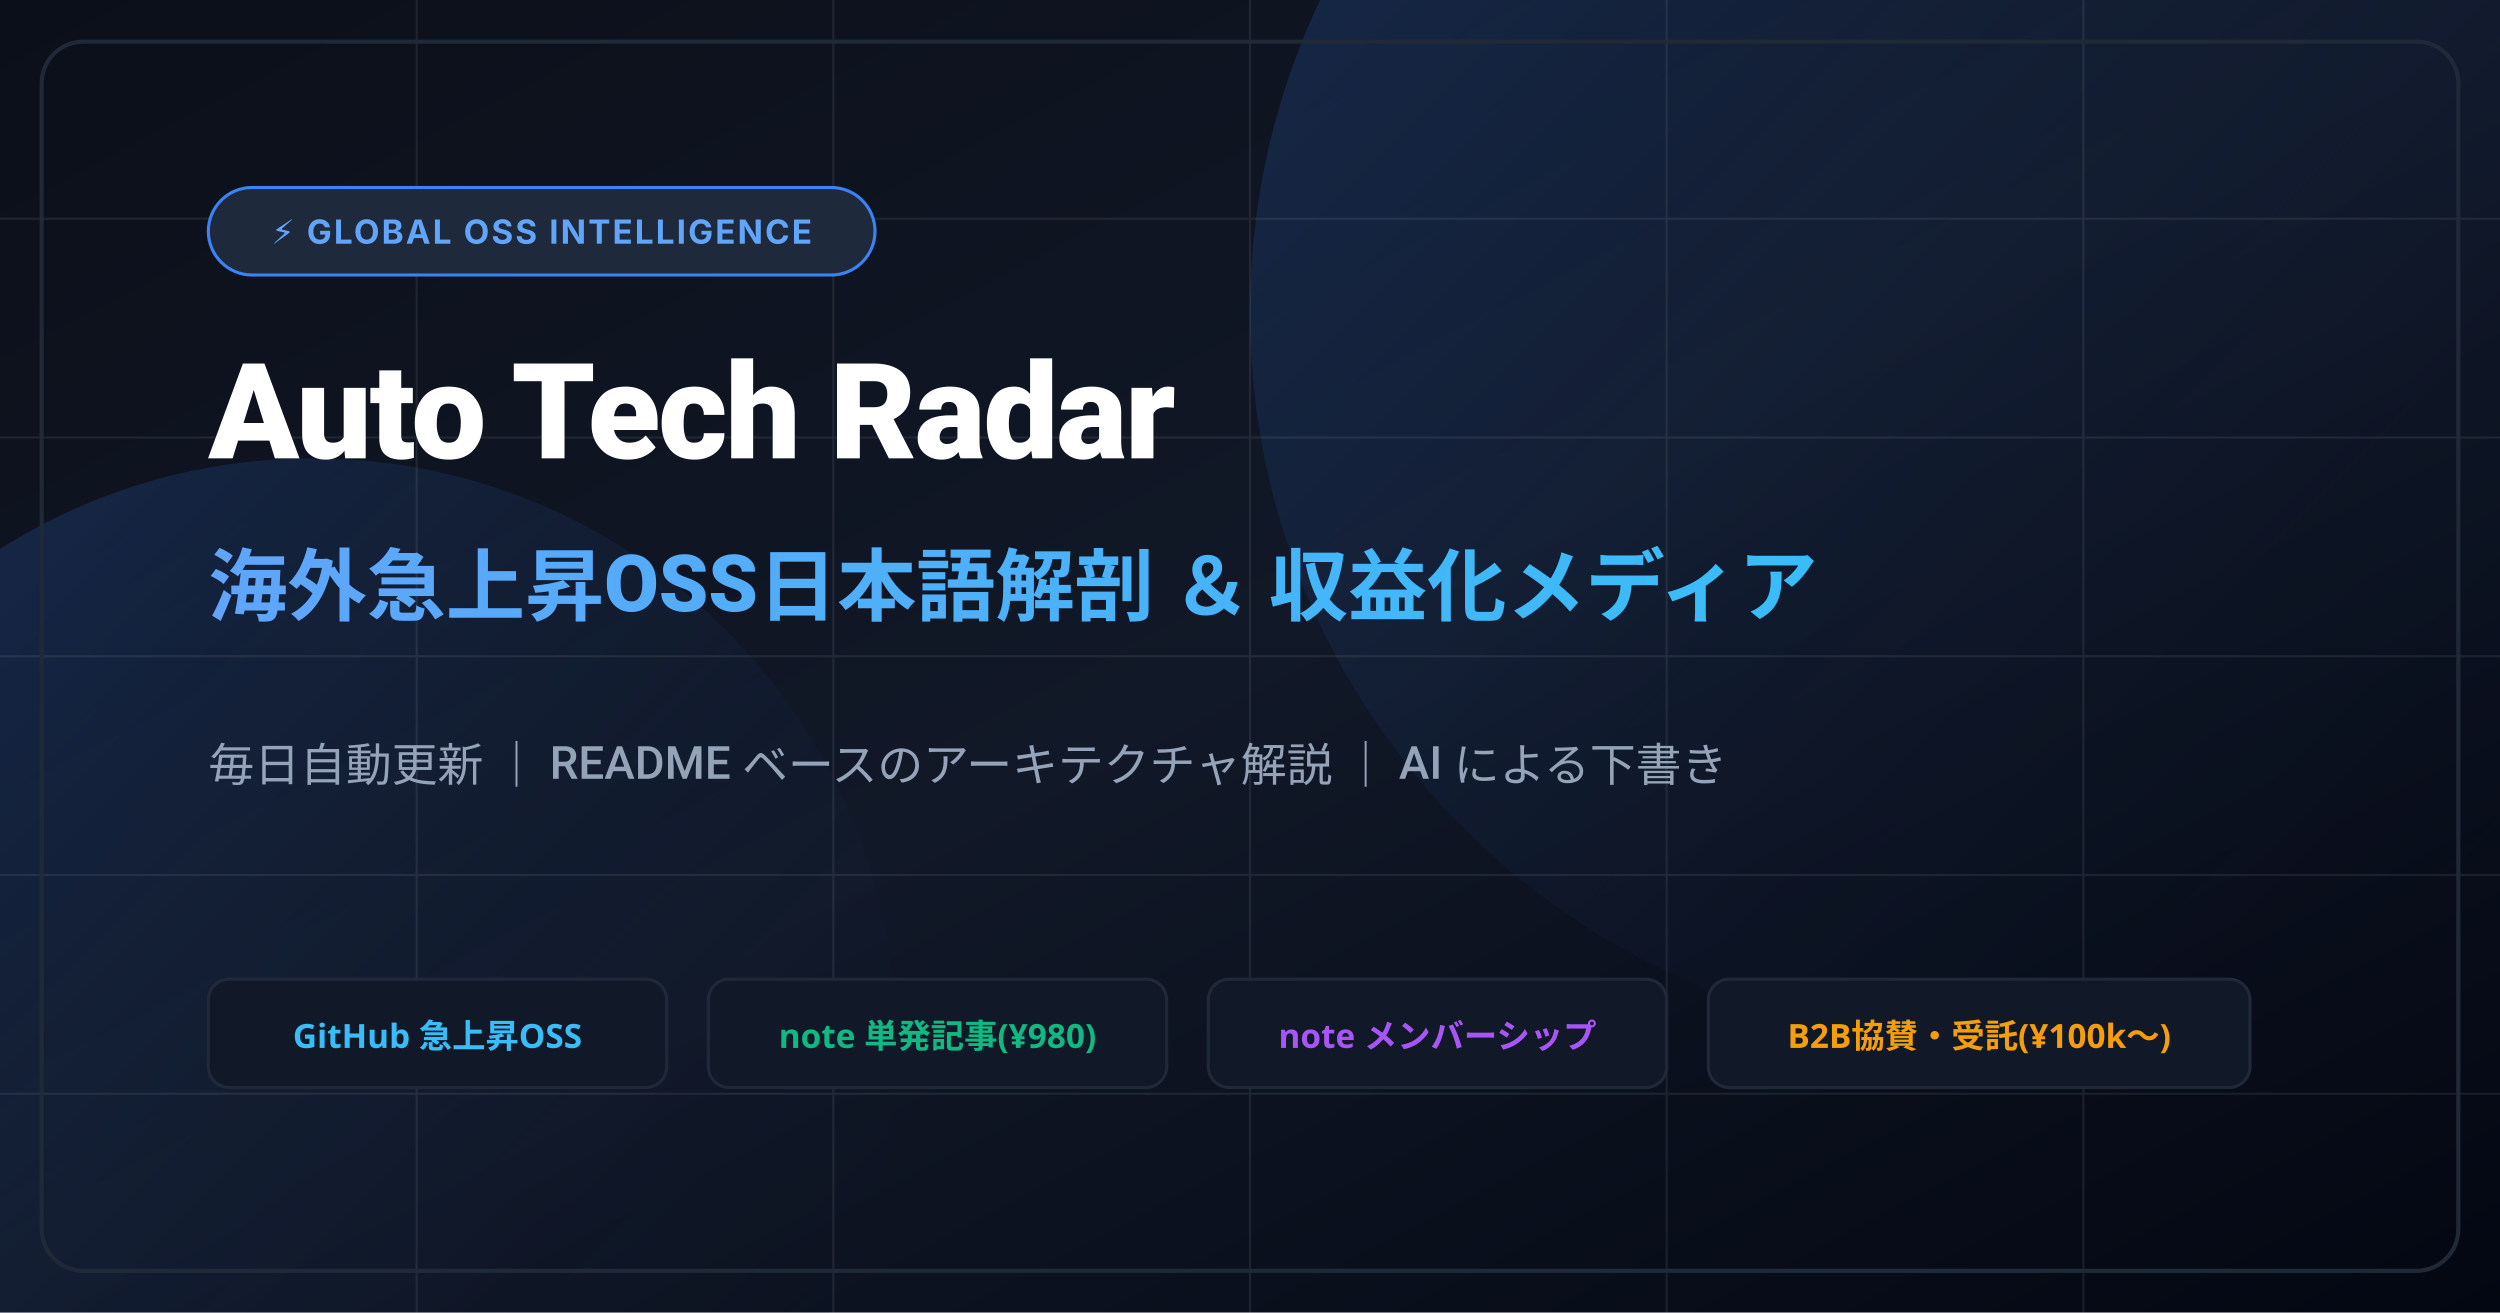
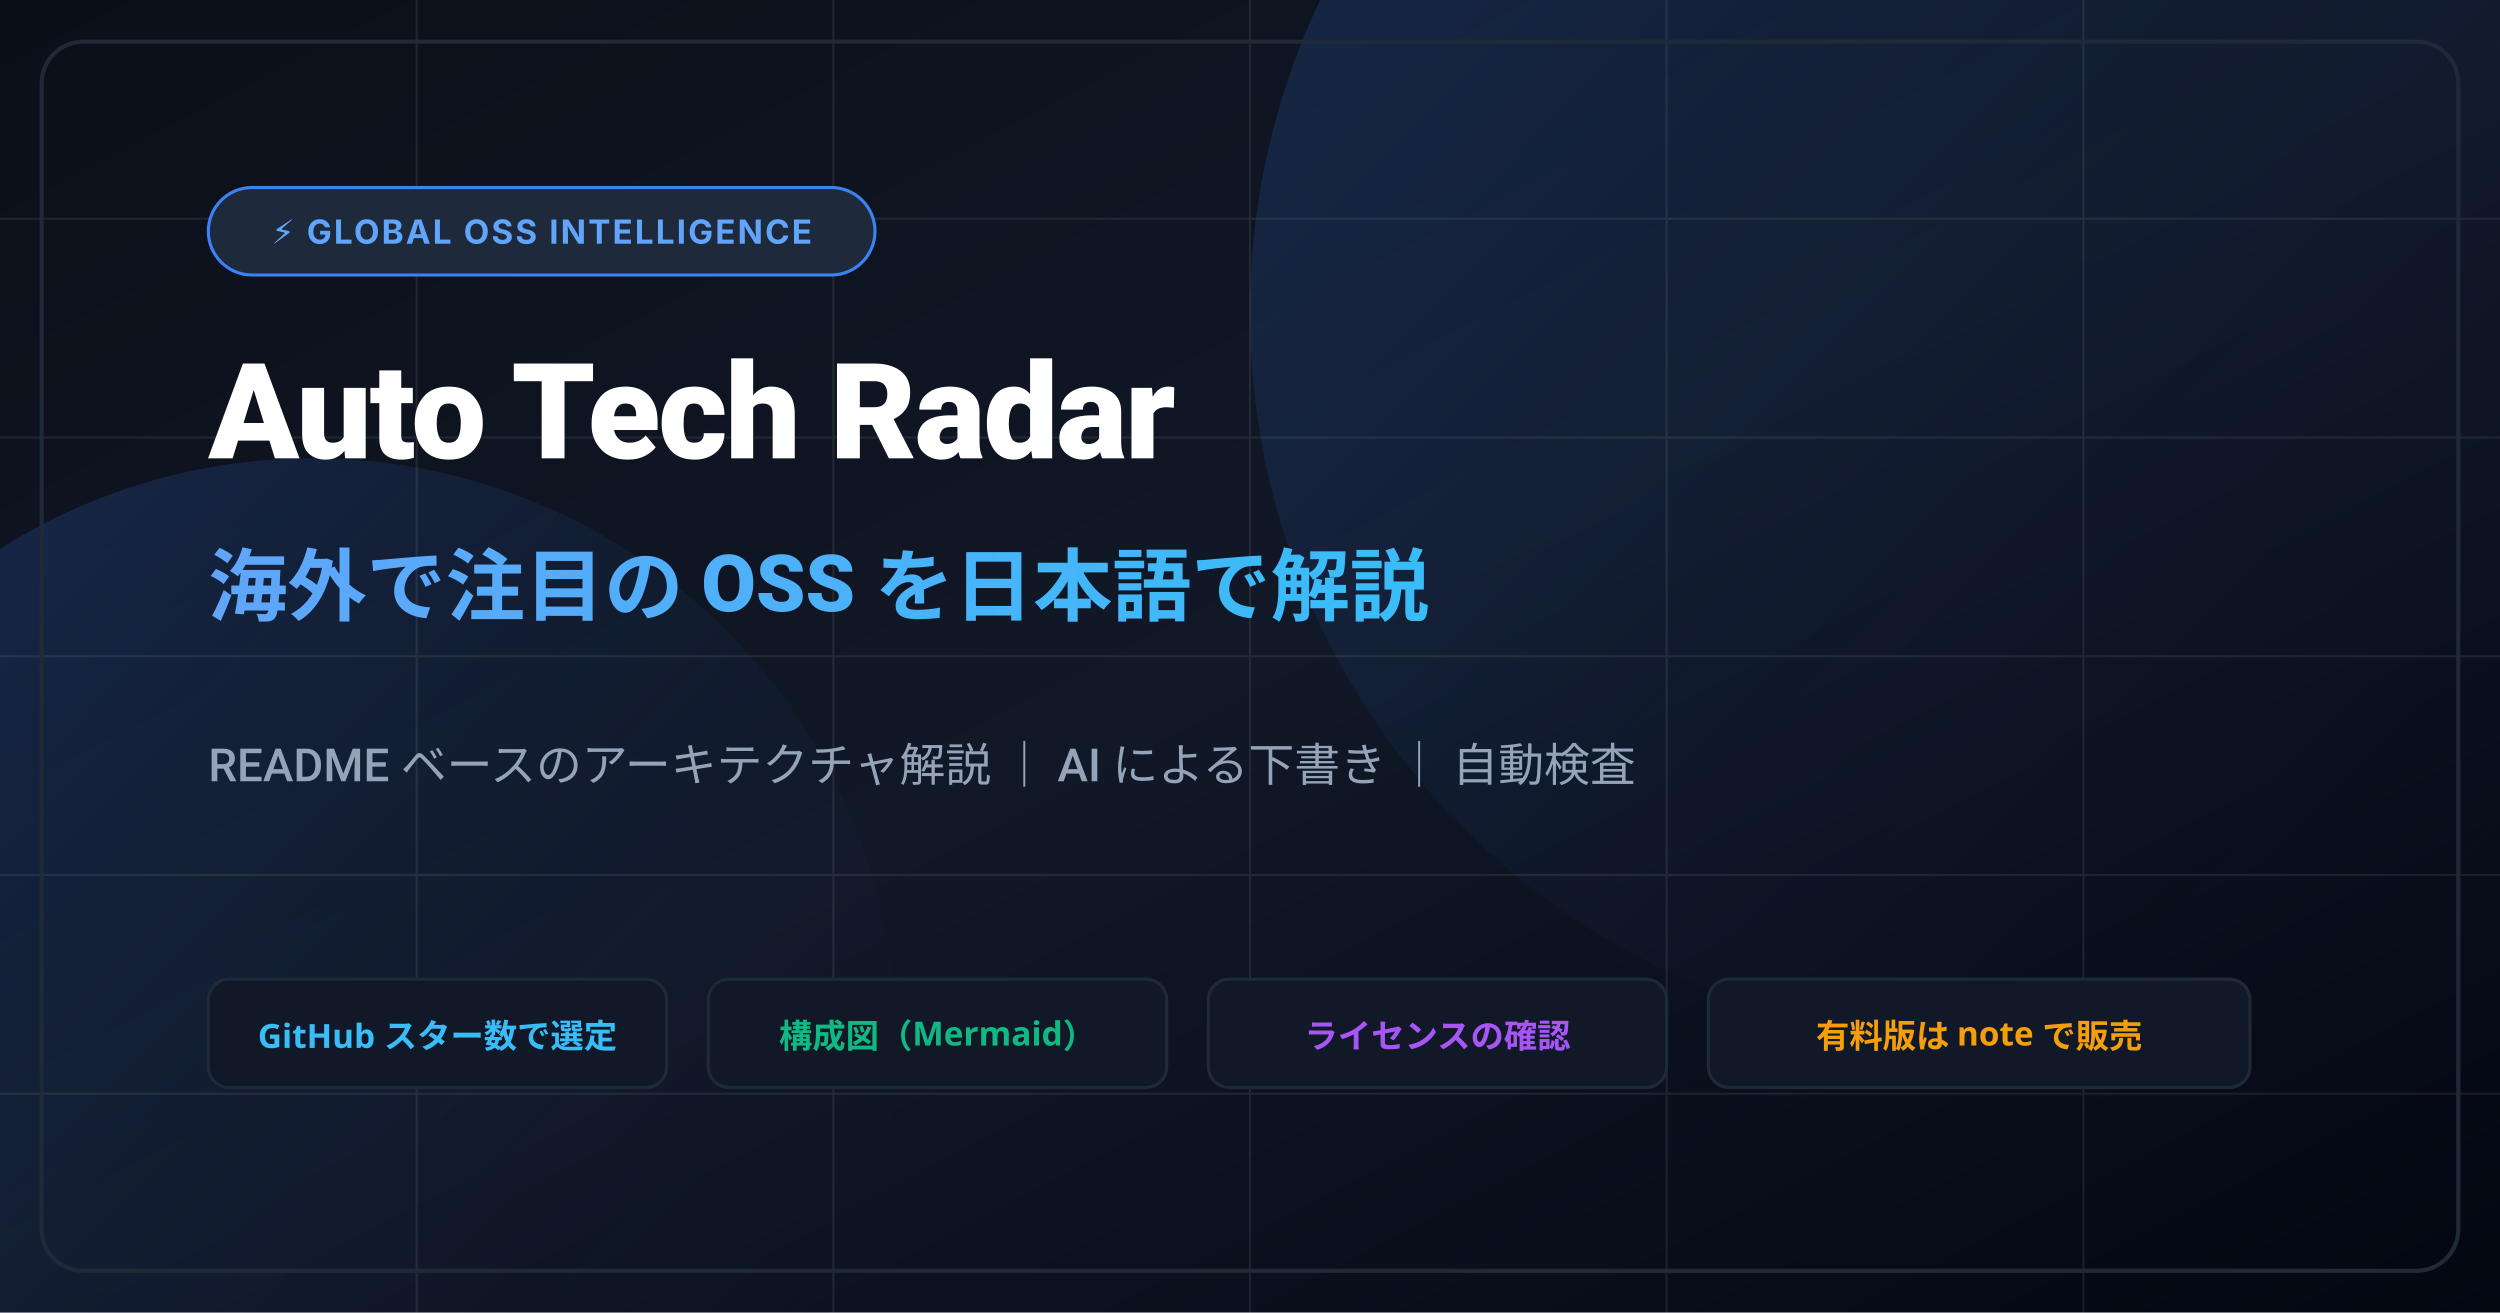
<svg xmlns="http://www.w3.org/2000/svg" viewBox="0 0 1200 630" width="1200" height="630">
  <defs>
    <linearGradient id="bg" x1="0%" y1="0%" x2="100%" y2="100%">
      <stop offset="0%" stop-color="#0b0f19" />
      <stop offset="50%" stop-color="#111827" />
      <stop offset="100%" stop-color="#030712" />
    </linearGradient>
    <linearGradient id="brand" x1="0%" y1="0%" x2="100%" y2="0%">
      <stop offset="0%" stop-color="#60a5fa" />
      <stop offset="100%" stop-color="#38bdf8" />
    </linearGradient>
    <linearGradient id="accent" x1="0%" y1="0%" x2="100%" y2="100%">
      <stop offset="0%" stop-color="#3b82f6" stop-opacity="0.25" />
      <stop offset="100%" stop-color="transparent" />
    </linearGradient>
  </defs>
  <rect width="1200" height="630" fill="url(#bg)" />
  <circle cx="950" cy="150" r="350" fill="url(#accent)" />
  <circle cx="150" cy="500" r="280" fill="url(#accent)" />
  <g opacity="0.08" stroke="#ffffff" stroke-width="1">
    <line x1="0" y1="105" x2="1200" y2="105" />
    <line x1="0" y1="210" x2="1200" y2="210" />
    <line x1="0" y1="315" x2="1200" y2="315" />
    <line x1="0" y1="420" x2="1200" y2="420" />
    <line x1="0" y1="525" x2="1200" y2="525" />
    <line x1="200" y1="0" x2="200" y2="630" />
    <line x1="400" y1="0" x2="400" y2="630" />
    <line x1="600" y1="0" x2="600" y2="630" />
    <line x1="800" y1="0" x2="800" y2="630" />
    <line x1="1000" y1="0" x2="1000" y2="630" />
  </g>
  <g transform="translate(100, 90)">
    <rect width="320" height="42" rx="21" fill="#1e293b" stroke="#3b82f6" stroke-width="1.5" />
    <text x="160" y="27" fill="#60a5fa" font-family="-apple-system, BlinkMacSystemFont, sans-serif" font-size="16" font-weight="700" text-anchor="middle" letter-spacing="1">⚡ GLOBAL OSS INTELLIGENCE</text>
  </g>
  <text x="100" y="220" fill="#ffffff" font-family="-apple-system, BlinkMacSystemFont, 'Segoe UI', Roboto, sans-serif" font-size="64" font-weight="900" letter-spacing="-1">
    Auto Tech Radar
  </text>
  <text x="100" y="295" fill="url(#brand)" font-family="-apple-system, BlinkMacSystemFont, 'Segoe UI', Roboto, sans-serif" font-size="38" font-weight="800">
-     海外急上昇OSS日本語解剖 ＆ 収益化メディア
+     海外で注目の OSS を日本語で解説
  </text>
  <text x="100" y="375" fill="#94a3b8" font-family="-apple-system, BlinkMacSystemFont, 'Segoe UI', Roboto, sans-serif" font-size="22" font-weight="500">
-     毎日自動更新 ｜ README ベースのアーキテクチャ解説 ｜ AI による下書き
+     README ベースのアーキテクチャ解説 ｜ AI による下書き ｜ 自動検査
  </text>
  <g transform="translate(100, 470)">
    <rect x="0" y="0" width="220" height="52" rx="10" fill="#111827" stroke="#1f2937" stroke-width="1.5" />
-     <text x="110" y="33" fill="#38bdf8" font-family="sans-serif" font-size="16" font-weight="700" text-anchor="middle">GitHub 急上昇OSS</text>
+     <text x="110" y="33" fill="#38bdf8" font-family="sans-serif" font-size="16" font-weight="700" text-anchor="middle">GitHub スター数で選定</text>
    <rect x="240" y="0" width="220" height="52" rx="10" fill="#111827" stroke="#1f2937" stroke-width="1.5" />
-     <text x="350" y="33" fill="#10b981" font-family="sans-serif" font-size="16" font-weight="700" text-anchor="middle">note 単発記事(¥980)</text>
+     <text x="350" y="33" fill="#10b981" font-family="sans-serif" font-size="16" font-weight="700" text-anchor="middle">構成図（Mermaid）</text>
    <rect x="480" y="0" width="220" height="52" rx="10" fill="#111827" stroke="#1f2937" stroke-width="1.5" />
-     <text x="590" y="33" fill="#a855f7" font-family="sans-serif" font-size="16" font-weight="700" text-anchor="middle">note メンバーシップ</text>
+     <text x="590" y="33" fill="#a855f7" font-family="sans-serif" font-size="16" font-weight="700" text-anchor="middle">ライセンスの確認</text>
    <rect x="720" y="0" width="260" height="52" rx="10" fill="#111827" stroke="#1f2937" stroke-width="1.5" />
-     <text x="850" y="33" fill="#f59e0b" font-family="sans-serif" font-size="16" font-weight="700" text-anchor="middle">B2B協賛・受託(¥100k〜)</text>
+     <text x="850" y="33" fill="#f59e0b" font-family="sans-serif" font-size="16" font-weight="700" text-anchor="middle">有料版は note で販売</text>
  </g>
  <rect x="20" y="20" width="1160" height="590" rx="20" fill="none" stroke="#1f2937" stroke-width="2" />
</svg>
